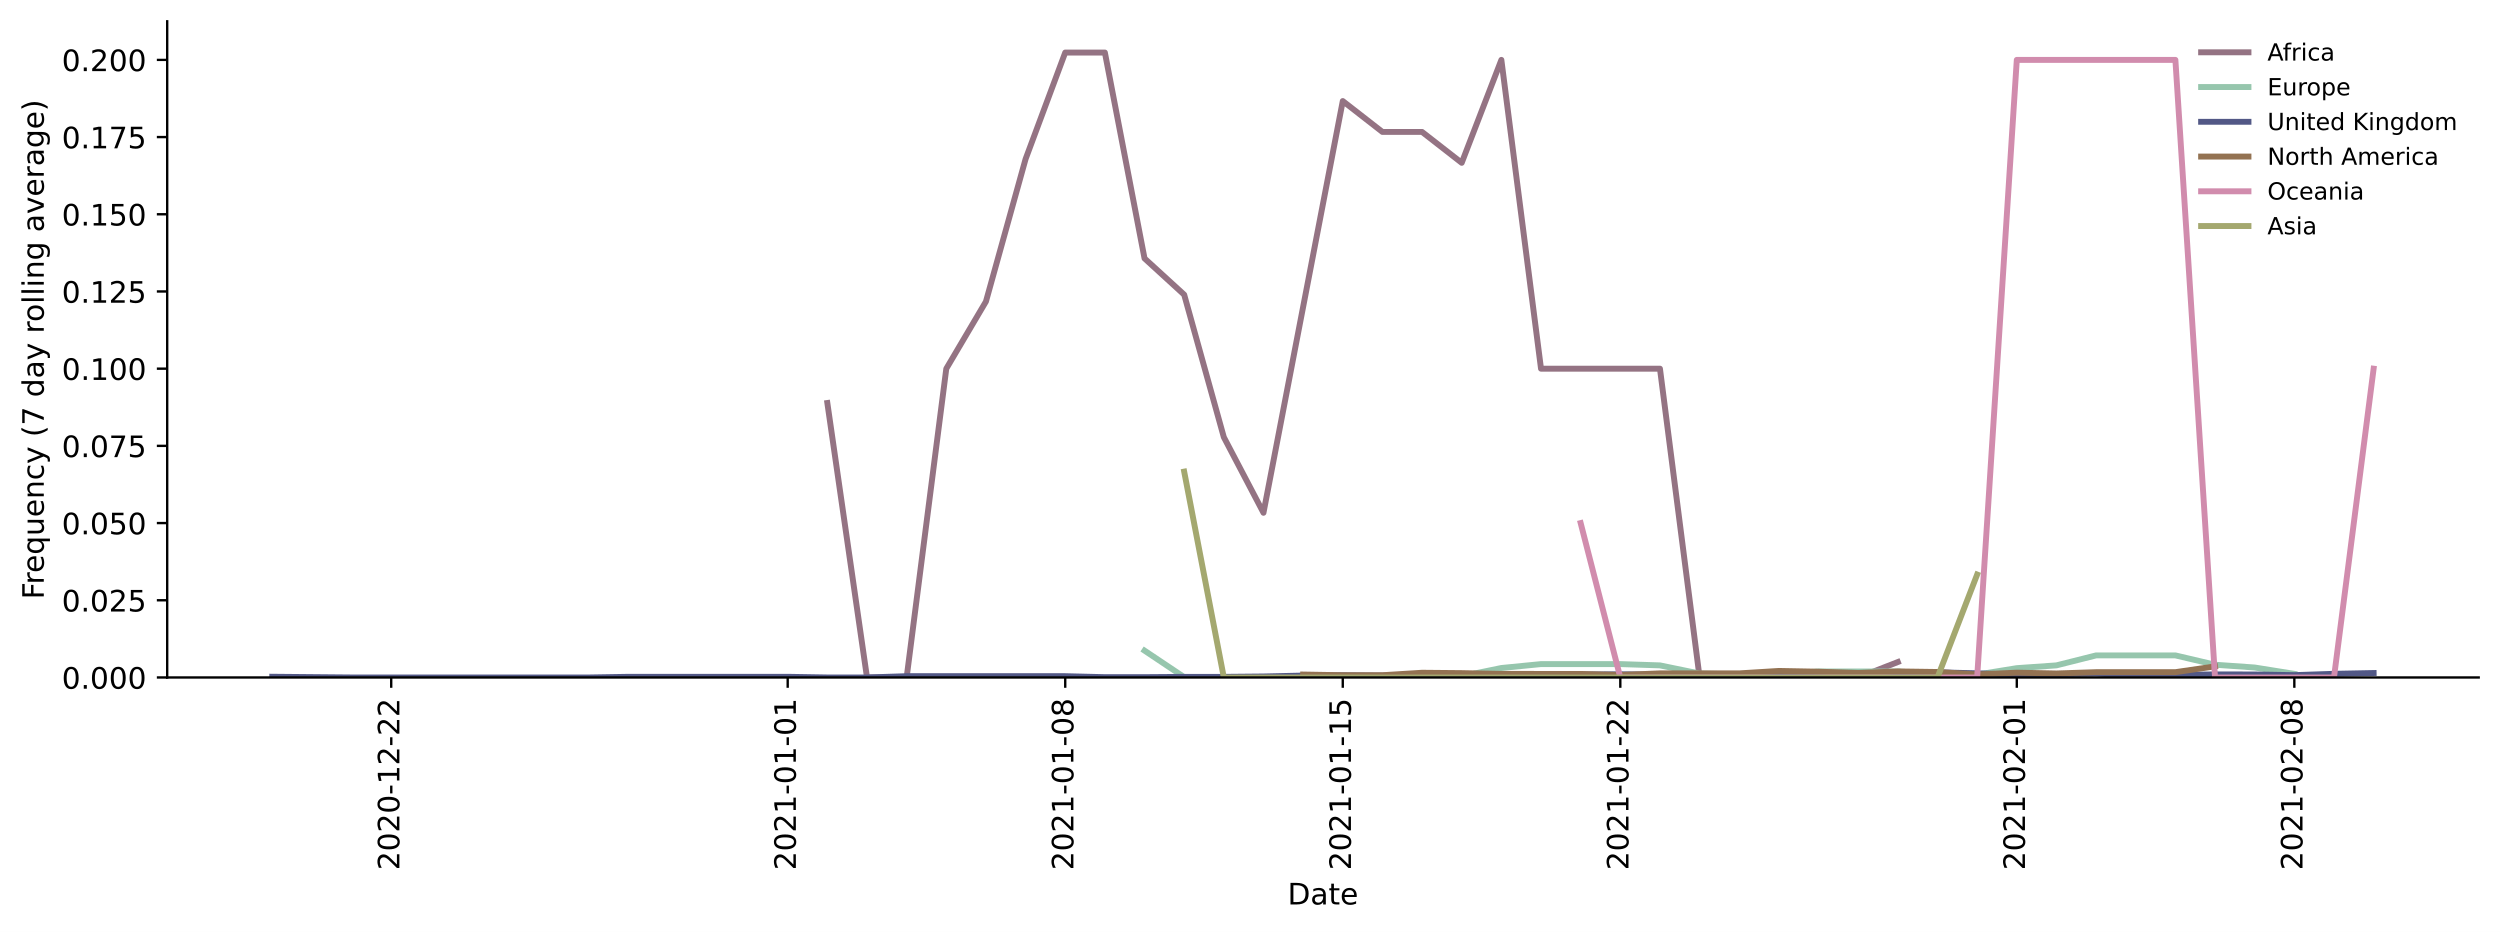
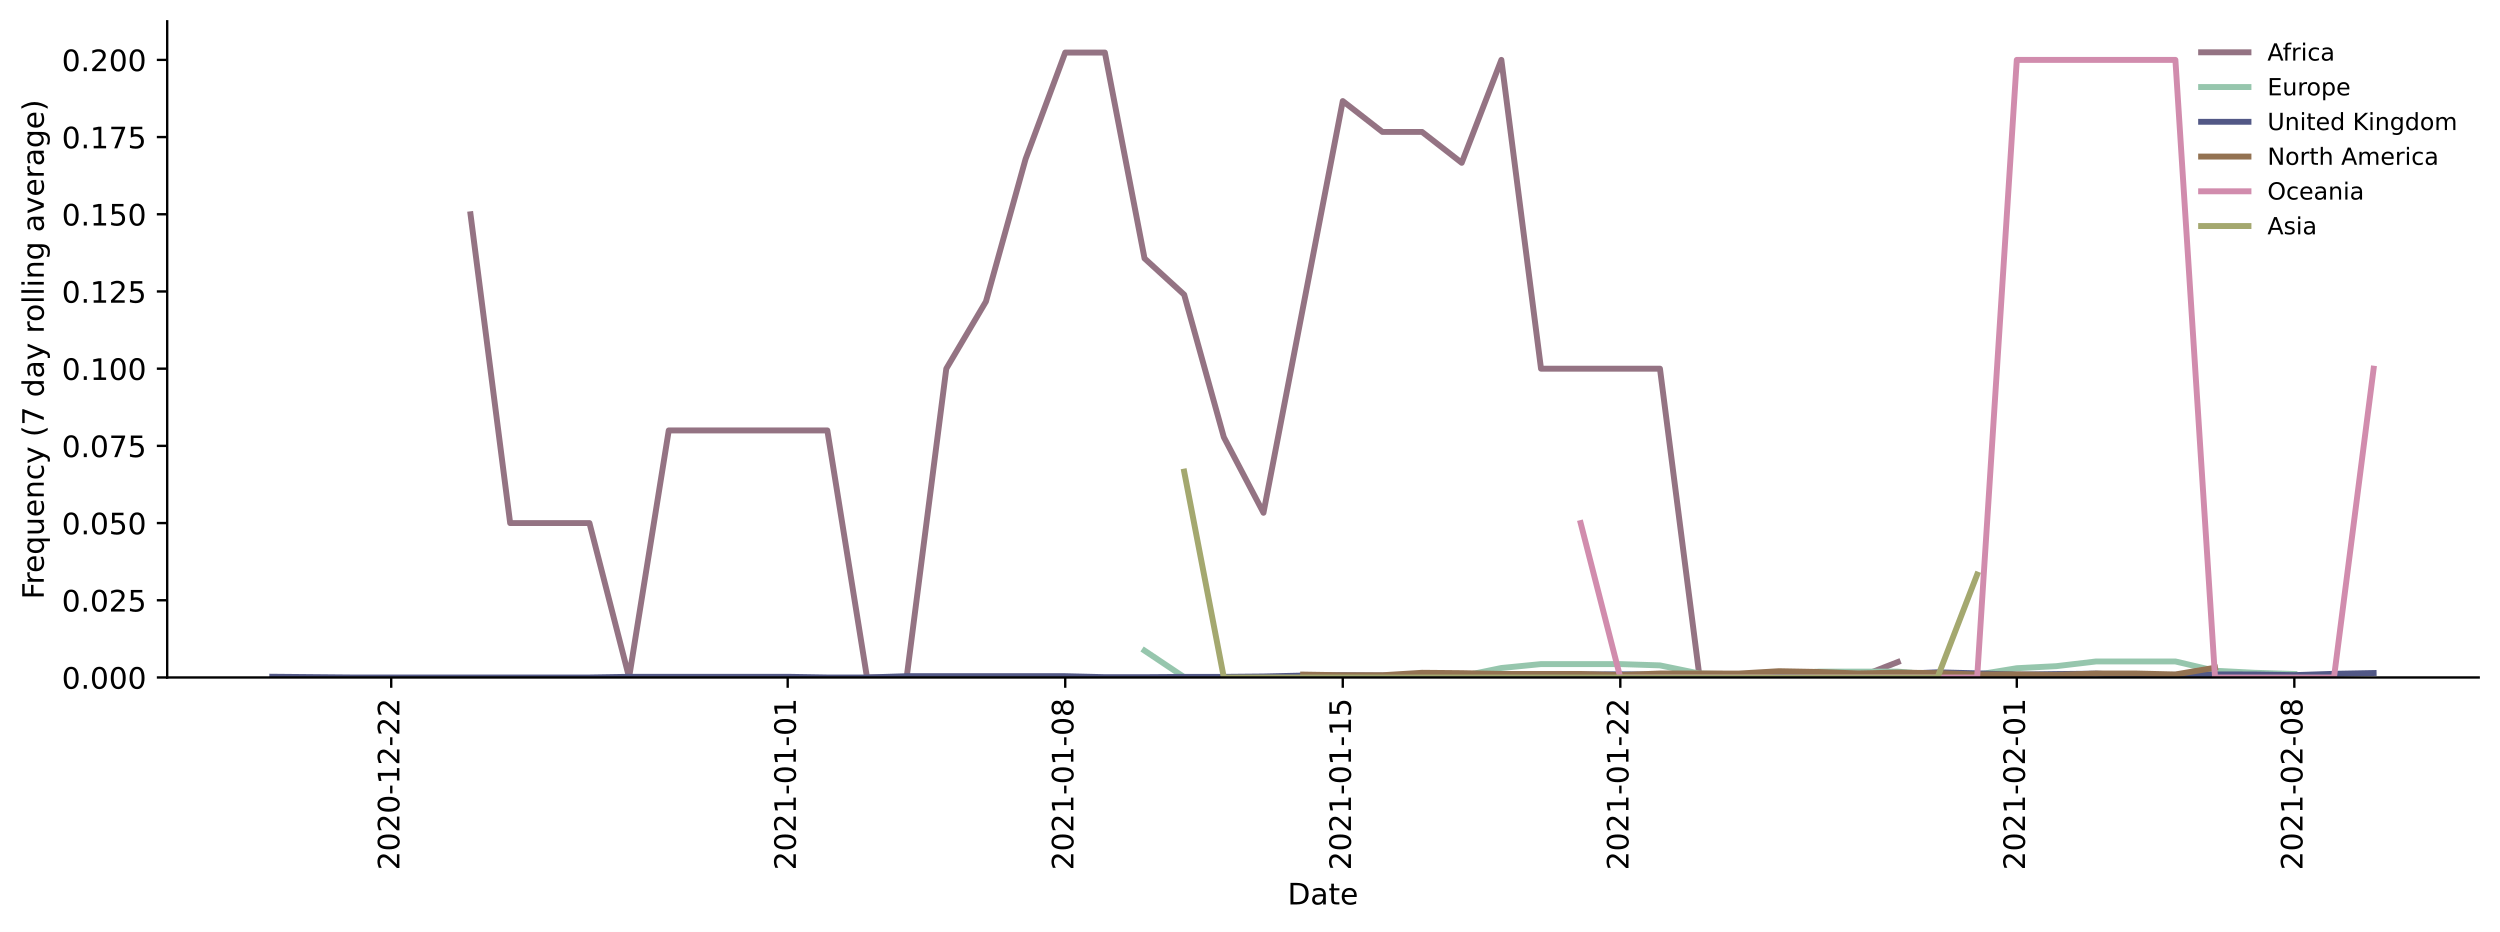
<svg xmlns="http://www.w3.org/2000/svg" xmlns:xlink="http://www.w3.org/1999/xlink" height="314.954pt" version="1.1" viewBox="0 0 844.906 314.954" width="844.906pt">
  <defs>
    <style type="text/css">*{stroke-linecap:butt;stroke-linejoin:round;}</style>
  </defs>
  <g id="figure_1">
    <g id="patch_1">
      <path d="M 0 314.954  L 844.906 314.954  L 844.906 0  L 0 0  z " style="fill:#ffffff;" />
    </g>
    <g id="axes_1">
      <g id="patch_2">
        <path d="M 56.506 228.96  L 837.706 228.96  L 837.706 7.2  L 56.506 7.2  z " style="fill:#ffffff;" />
      </g>
      <g id="matplotlib.axis_1">
        <g id="xtick_1">
          <g id="line2d_1">
            <defs>
-               <path d="M 0 0  L 0 3.5  " id="m966a83957f" style="stroke:#000000;stroke-width:0.8;" />
-             </defs>
-             <g>
-               <use style="stroke:#000000;stroke-width:0.8;" x="132.214" xlink:href="#m966a83957f" y="228.96" />
+               <path d="M 0 0  L 0 3.5  " id="mba4bdabb54" style="stroke:#000000;stroke-width:0.8;" />
+             </defs>
+             <g>
+               <use style="stroke:#000000;stroke-width:0.8;" x="132.214" xlink:href="#mba4bdabb54" y="228.96" />
            </g>
          </g>
          <g id="text_1">
            <g transform="translate(134.9737 294.0756)rotate(-90)scale(0.1 -0.1)">
              <defs>
                <path d="M 19.188 8.297  L 53.609 8.297  L 53.609 0  L 7.328 0  L 7.328 8.297  Q 12.938 14.109 22.625 23.891  Q 32.328 33.688 34.812 36.531  Q 39.547 41.844 41.422 45.531  Q 43.312 49.219 43.312 52.781  Q 43.312 58.594 39.234 62.25  Q 35.156 65.922 28.609 65.922  Q 23.969 65.922 18.812 64.312  Q 13.672 62.703 7.812 59.422  L 7.812 69.391  Q 13.766 71.781 18.938 73  Q 24.125 74.219 28.422 74.219  Q 39.75 74.219 46.484 68.547  Q 53.219 62.891 53.219 53.422  Q 53.219 48.922 51.531 44.891  Q 49.859 40.875 45.406 35.406  Q 44.188 33.984 37.641 27.219  Q 31.109 20.453 19.188 8.297  z " id="DejaVuSans-50" />
                <path d="M 31.781 66.406  Q 24.172 66.406 20.328 58.906  Q 16.5 51.422 16.5 36.375  Q 16.5 21.391 20.328 13.891  Q 24.172 6.391 31.781 6.391  Q 39.453 6.391 43.281 13.891  Q 47.125 21.391 47.125 36.375  Q 47.125 51.422 43.281 58.906  Q 39.453 66.406 31.781 66.406  z M 31.781 74.219  Q 44.047 74.219 50.516 64.516  Q 56.984 54.828 56.984 36.375  Q 56.984 17.969 50.516 8.266  Q 44.047 -1.422 31.781 -1.422  Q 19.531 -1.422 13.062 8.266  Q 6.594 17.969 6.594 36.375  Q 6.594 54.828 13.062 64.516  Q 19.531 74.219 31.781 74.219  z " id="DejaVuSans-48" />
                <path d="M 4.891 31.391  L 31.203 31.391  L 31.203 23.391  L 4.891 23.391  z " id="DejaVuSans-45" />
                <path d="M 12.406 8.297  L 28.516 8.297  L 28.516 63.922  L 10.984 60.406  L 10.984 69.391  L 28.422 72.906  L 38.281 72.906  L 38.281 8.297  L 54.391 8.297  L 54.391 0  L 12.406 0  z " id="DejaVuSans-49" />
              </defs>
              <use xlink:href="#DejaVuSans-50" />
              <use x="63.623" xlink:href="#DejaVuSans-48" />
              <use x="127.246" xlink:href="#DejaVuSans-50" />
              <use x="190.869" xlink:href="#DejaVuSans-48" />
              <use x="254.492" xlink:href="#DejaVuSans-45" />
              <use x="290.576" xlink:href="#DejaVuSans-49" />
              <use x="354.199" xlink:href="#DejaVuSans-50" />
              <use x="417.822" xlink:href="#DejaVuSans-45" />
              <use x="453.906" xlink:href="#DejaVuSans-50" />
              <use x="517.529" xlink:href="#DejaVuSans-50" />
            </g>
          </g>
        </g>
        <g id="xtick_2">
          <g id="line2d_2">
            <g>
-               <use style="stroke:#000000;stroke-width:0.8;" x="266.211" xlink:href="#m966a83957f" y="228.96" />
+               <use style="stroke:#000000;stroke-width:0.8;" x="266.211" xlink:href="#mba4bdabb54" y="228.96" />
            </g>
          </g>
          <g id="text_2">
            <g transform="translate(268.9703 294.0756)rotate(-90)scale(0.1 -0.1)">
              <use xlink:href="#DejaVuSans-50" />
              <use x="63.623" xlink:href="#DejaVuSans-48" />
              <use x="127.246" xlink:href="#DejaVuSans-50" />
              <use x="190.869" xlink:href="#DejaVuSans-49" />
              <use x="254.492" xlink:href="#DejaVuSans-45" />
              <use x="290.576" xlink:href="#DejaVuSans-48" />
              <use x="354.199" xlink:href="#DejaVuSans-49" />
              <use x="417.822" xlink:href="#DejaVuSans-45" />
              <use x="453.906" xlink:href="#DejaVuSans-48" />
              <use x="517.529" xlink:href="#DejaVuSans-49" />
            </g>
          </g>
        </g>
        <g id="xtick_3">
          <g id="line2d_3">
            <g>
-               <use style="stroke:#000000;stroke-width:0.8;" x="360.008" xlink:href="#m966a83957f" y="228.96" />
+               <use style="stroke:#000000;stroke-width:0.8;" x="360.008" xlink:href="#mba4bdabb54" y="228.96" />
            </g>
          </g>
          <g id="text_3">
            <g transform="translate(362.7679 294.0756)rotate(-90)scale(0.1 -0.1)">
              <defs>
                <path d="M 31.781 34.625  Q 24.75 34.625 20.719 30.859  Q 16.703 27.094 16.703 20.516  Q 16.703 13.922 20.719 10.156  Q 24.75 6.391 31.781 6.391  Q 38.812 6.391 42.859 10.172  Q 46.922 13.969 46.922 20.516  Q 46.922 27.094 42.891 30.859  Q 38.875 34.625 31.781 34.625  z M 21.922 38.812  Q 15.578 40.375 12.031 44.719  Q 8.5 49.078 8.5 55.328  Q 8.5 64.062 14.719 69.141  Q 20.953 74.219 31.781 74.219  Q 42.672 74.219 48.875 69.141  Q 55.078 64.062 55.078 55.328  Q 55.078 49.078 51.531 44.719  Q 48 40.375 41.703 38.812  Q 48.828 37.156 52.797 32.312  Q 56.781 27.484 56.781 20.516  Q 56.781 9.906 50.312 4.234  Q 43.844 -1.422 31.781 -1.422  Q 19.734 -1.422 13.25 4.234  Q 6.781 9.906 6.781 20.516  Q 6.781 27.484 10.781 32.312  Q 14.797 37.156 21.922 38.812  z M 18.312 54.391  Q 18.312 48.734 21.844 45.562  Q 25.391 42.391 31.781 42.391  Q 38.141 42.391 41.719 45.562  Q 45.312 48.734 45.312 54.391  Q 45.312 60.062 41.719 63.234  Q 38.141 66.406 31.781 66.406  Q 25.391 66.406 21.844 63.234  Q 18.312 60.062 18.312 54.391  z " id="DejaVuSans-56" />
              </defs>
              <use xlink:href="#DejaVuSans-50" />
              <use x="63.623" xlink:href="#DejaVuSans-48" />
              <use x="127.246" xlink:href="#DejaVuSans-50" />
              <use x="190.869" xlink:href="#DejaVuSans-49" />
              <use x="254.492" xlink:href="#DejaVuSans-45" />
              <use x="290.576" xlink:href="#DejaVuSans-48" />
              <use x="354.199" xlink:href="#DejaVuSans-49" />
              <use x="417.822" xlink:href="#DejaVuSans-45" />
              <use x="453.906" xlink:href="#DejaVuSans-48" />
              <use x="517.529" xlink:href="#DejaVuSans-56" />
            </g>
          </g>
        </g>
        <g id="xtick_4">
          <g id="line2d_4">
            <g>
-               <use style="stroke:#000000;stroke-width:0.8;" x="453.806" xlink:href="#m966a83957f" y="228.96" />
+               <use style="stroke:#000000;stroke-width:0.8;" x="453.806" xlink:href="#mba4bdabb54" y="228.96" />
            </g>
          </g>
          <g id="text_4">
            <g transform="translate(456.5655 294.0756)rotate(-90)scale(0.1 -0.1)">
              <defs>
                <path d="M 10.797 72.906  L 49.516 72.906  L 49.516 64.594  L 19.828 64.594  L 19.828 46.734  Q 21.969 47.469 24.109 47.828  Q 26.266 48.188 28.422 48.188  Q 40.625 48.188 47.75 41.5  Q 54.891 34.812 54.891 23.391  Q 54.891 11.625 47.562 5.094  Q 40.234 -1.422 26.906 -1.422  Q 22.312 -1.422 17.547 -0.641  Q 12.797 0.141 7.719 1.703  L 7.719 11.625  Q 12.109 9.234 16.797 8.062  Q 21.484 6.891 26.703 6.891  Q 35.156 6.891 40.078 11.328  Q 45.016 15.766 45.016 23.391  Q 45.016 31 40.078 35.438  Q 35.156 39.891 26.703 39.891  Q 22.75 39.891 18.812 39.016  Q 14.891 38.141 10.797 36.281  z " id="DejaVuSans-53" />
              </defs>
              <use xlink:href="#DejaVuSans-50" />
              <use x="63.623" xlink:href="#DejaVuSans-48" />
              <use x="127.246" xlink:href="#DejaVuSans-50" />
              <use x="190.869" xlink:href="#DejaVuSans-49" />
              <use x="254.492" xlink:href="#DejaVuSans-45" />
              <use x="290.576" xlink:href="#DejaVuSans-48" />
              <use x="354.199" xlink:href="#DejaVuSans-49" />
              <use x="417.822" xlink:href="#DejaVuSans-45" />
              <use x="453.906" xlink:href="#DejaVuSans-49" />
              <use x="517.529" xlink:href="#DejaVuSans-53" />
            </g>
          </g>
        </g>
        <g id="xtick_5">
          <g id="line2d_5">
            <g>
-               <use style="stroke:#000000;stroke-width:0.8;" x="547.604" xlink:href="#m966a83957f" y="228.96" />
+               <use style="stroke:#000000;stroke-width:0.8;" x="547.604" xlink:href="#mba4bdabb54" y="228.96" />
            </g>
          </g>
          <g id="text_5">
            <g transform="translate(550.3631 294.0756)rotate(-90)scale(0.1 -0.1)">
              <use xlink:href="#DejaVuSans-50" />
              <use x="63.623" xlink:href="#DejaVuSans-48" />
              <use x="127.246" xlink:href="#DejaVuSans-50" />
              <use x="190.869" xlink:href="#DejaVuSans-49" />
              <use x="254.492" xlink:href="#DejaVuSans-45" />
              <use x="290.576" xlink:href="#DejaVuSans-48" />
              <use x="354.199" xlink:href="#DejaVuSans-49" />
              <use x="417.822" xlink:href="#DejaVuSans-45" />
              <use x="453.906" xlink:href="#DejaVuSans-50" />
              <use x="517.529" xlink:href="#DejaVuSans-50" />
            </g>
          </g>
        </g>
        <g id="xtick_6">
          <g id="line2d_6">
            <g>
-               <use style="stroke:#000000;stroke-width:0.8;" x="681.6" xlink:href="#m966a83957f" y="228.96" />
+               <use style="stroke:#000000;stroke-width:0.8;" x="681.6" xlink:href="#mba4bdabb54" y="228.96" />
            </g>
          </g>
          <g id="text_6">
            <g transform="translate(684.3596 294.0756)rotate(-90)scale(0.1 -0.1)">
              <use xlink:href="#DejaVuSans-50" />
              <use x="63.623" xlink:href="#DejaVuSans-48" />
              <use x="127.246" xlink:href="#DejaVuSans-50" />
              <use x="190.869" xlink:href="#DejaVuSans-49" />
              <use x="254.492" xlink:href="#DejaVuSans-45" />
              <use x="290.576" xlink:href="#DejaVuSans-48" />
              <use x="354.199" xlink:href="#DejaVuSans-50" />
              <use x="417.822" xlink:href="#DejaVuSans-45" />
              <use x="453.906" xlink:href="#DejaVuSans-48" />
              <use x="517.529" xlink:href="#DejaVuSans-49" />
            </g>
          </g>
        </g>
        <g id="xtick_7">
          <g id="line2d_7">
            <g>
-               <use style="stroke:#000000;stroke-width:0.8;" x="775.398" xlink:href="#m966a83957f" y="228.96" />
+               <use style="stroke:#000000;stroke-width:0.8;" x="775.398" xlink:href="#mba4bdabb54" y="228.96" />
            </g>
          </g>
          <g id="text_7">
            <g transform="translate(778.1572 294.0756)rotate(-90)scale(0.1 -0.1)">
              <use xlink:href="#DejaVuSans-50" />
              <use x="63.623" xlink:href="#DejaVuSans-48" />
              <use x="127.246" xlink:href="#DejaVuSans-50" />
              <use x="190.869" xlink:href="#DejaVuSans-49" />
              <use x="254.492" xlink:href="#DejaVuSans-45" />
              <use x="290.576" xlink:href="#DejaVuSans-48" />
              <use x="354.199" xlink:href="#DejaVuSans-50" />
              <use x="417.822" xlink:href="#DejaVuSans-45" />
              <use x="453.906" xlink:href="#DejaVuSans-48" />
              <use x="517.529" xlink:href="#DejaVuSans-56" />
            </g>
          </g>
        </g>
        <g id="text_8">
          <g transform="translate(435.1555 305.6741)scale(0.1 -0.1)">
            <defs>
              <path d="M 19.672 64.797  L 19.672 8.109  L 31.594 8.109  Q 46.688 8.109 53.688 14.938  Q 60.688 21.781 60.688 36.531  Q 60.688 51.172 53.688 57.984  Q 46.688 64.797 31.594 64.797  z M 9.812 72.906  L 30.078 72.906  Q 51.266 72.906 61.172 64.094  Q 71.094 55.281 71.094 36.531  Q 71.094 17.672 61.125 8.828  Q 51.172 0 30.078 0  L 9.812 0  z " id="DejaVuSans-68" />
              <path d="M 34.281 27.484  Q 23.391 27.484 19.188 25  Q 14.984 22.516 14.984 16.5  Q 14.984 11.719 18.141 8.906  Q 21.297 6.109 26.703 6.109  Q 34.188 6.109 38.703 11.406  Q 43.219 16.703 43.219 25.484  L 43.219 27.484  z M 52.203 31.203  L 52.203 0  L 43.219 0  L 43.219 8.297  Q 40.141 3.328 35.547 0.953  Q 30.953 -1.422 24.312 -1.422  Q 15.922 -1.422 10.953 3.297  Q 6 8.016 6 15.922  Q 6 25.141 12.172 29.828  Q 18.359 34.516 30.609 34.516  L 43.219 34.516  L 43.219 35.406  Q 43.219 41.609 39.141 45  Q 35.062 48.391 27.688 48.391  Q 23 48.391 18.547 47.266  Q 14.109 46.141 10.016 43.891  L 10.016 52.203  Q 14.938 54.109 19.578 55.047  Q 24.219 56 28.609 56  Q 40.484 56 46.344 49.844  Q 52.203 43.703 52.203 31.203  z " id="DejaVuSans-97" />
              <path d="M 18.312 70.219  L 18.312 54.688  L 36.812 54.688  L 36.812 47.703  L 18.312 47.703  L 18.312 18.016  Q 18.312 11.328 20.141 9.422  Q 21.969 7.516 27.594 7.516  L 36.812 7.516  L 36.812 0  L 27.594 0  Q 17.188 0 13.234 3.875  Q 9.281 7.766 9.281 18.016  L 9.281 47.703  L 2.688 47.703  L 2.688 54.688  L 9.281 54.688  L 9.281 70.219  z " id="DejaVuSans-116" />
              <path d="M 56.203 29.594  L 56.203 25.203  L 14.891 25.203  Q 15.484 15.922 20.484 11.062  Q 25.484 6.203 34.422 6.203  Q 39.594 6.203 44.453 7.469  Q 49.312 8.734 54.109 11.281  L 54.109 2.781  Q 49.266 0.734 44.188 -0.344  Q 39.109 -1.422 33.891 -1.422  Q 20.797 -1.422 13.156 6.188  Q 5.516 13.812 5.516 26.812  Q 5.516 40.234 12.766 48.109  Q 20.016 56 32.328 56  Q 43.359 56 49.781 48.891  Q 56.203 41.797 56.203 29.594  z M 47.219 32.234  Q 47.125 39.594 43.094 43.984  Q 39.062 48.391 32.422 48.391  Q 24.906 48.391 20.391 44.141  Q 15.875 39.891 15.188 32.172  z " id="DejaVuSans-101" />
            </defs>
            <use xlink:href="#DejaVuSans-68" />
            <use x="77.002" xlink:href="#DejaVuSans-97" />
            <use x="138.281" xlink:href="#DejaVuSans-116" />
            <use x="177.49" xlink:href="#DejaVuSans-101" />
          </g>
        </g>
      </g>
      <g id="matplotlib.axis_2">
        <g id="ytick_1">
          <g id="line2d_8">
            <defs>
-               <path d="M 0 0  L -3.5 0  " id="m1910b98e4f" style="stroke:#000000;stroke-width:0.8;" />
-             </defs>
-             <g>
-               <use style="stroke:#000000;stroke-width:0.8;" x="56.506" xlink:href="#m1910b98e4f" y="228.96" />
+               <path d="M 0 0  L -3.5 0  " id="m2dba871475" style="stroke:#000000;stroke-width:0.8;" />
+             </defs>
+             <g>
+               <use style="stroke:#000000;stroke-width:0.8;" x="56.506" xlink:href="#m2dba871475" y="228.96" />
            </g>
          </g>
          <g id="text_9">
            <g transform="translate(20.87813 232.7592)scale(0.1 -0.1)">
              <defs>
                <path d="M 10.688 12.406  L 21 12.406  L 21 0  L 10.688 0  z " id="DejaVuSans-46" />
              </defs>
              <use xlink:href="#DejaVuSans-48" />
              <use x="63.623" xlink:href="#DejaVuSans-46" />
              <use x="95.41" xlink:href="#DejaVuSans-48" />
              <use x="159.033" xlink:href="#DejaVuSans-48" />
              <use x="222.656" xlink:href="#DejaVuSans-48" />
            </g>
          </g>
        </g>
        <g id="ytick_2">
          <g id="line2d_9">
            <g>
-               <use style="stroke:#000000;stroke-width:0.8;" x="56.506" xlink:href="#m1910b98e4f" y="202.87" />
+               <use style="stroke:#000000;stroke-width:0.8;" x="56.506" xlink:href="#m2dba871475" y="202.87" />
            </g>
          </g>
          <g id="text_10">
            <g transform="translate(20.87813 206.6691)scale(0.1 -0.1)">
              <use xlink:href="#DejaVuSans-48" />
              <use x="63.623" xlink:href="#DejaVuSans-46" />
              <use x="95.41" xlink:href="#DejaVuSans-48" />
              <use x="159.033" xlink:href="#DejaVuSans-50" />
              <use x="222.656" xlink:href="#DejaVuSans-53" />
            </g>
          </g>
        </g>
        <g id="ytick_3">
          <g id="line2d_10">
            <g>
-               <use style="stroke:#000000;stroke-width:0.8;" x="56.506" xlink:href="#m1910b98e4f" y="176.78" />
+               <use style="stroke:#000000;stroke-width:0.8;" x="56.506" xlink:href="#m2dba871475" y="176.78" />
            </g>
          </g>
          <g id="text_11">
            <g transform="translate(20.87813 180.579)scale(0.1 -0.1)">
              <use xlink:href="#DejaVuSans-48" />
              <use x="63.623" xlink:href="#DejaVuSans-46" />
              <use x="95.41" xlink:href="#DejaVuSans-48" />
              <use x="159.033" xlink:href="#DejaVuSans-53" />
              <use x="222.656" xlink:href="#DejaVuSans-48" />
            </g>
          </g>
        </g>
        <g id="ytick_4">
          <g id="line2d_11">
            <g>
-               <use style="stroke:#000000;stroke-width:0.8;" x="56.506" xlink:href="#m1910b98e4f" y="150.69" />
+               <use style="stroke:#000000;stroke-width:0.8;" x="56.506" xlink:href="#m2dba871475" y="150.69" />
            </g>
          </g>
          <g id="text_12">
            <g transform="translate(20.87813 154.489)scale(0.1 -0.1)">
              <defs>
                <path d="M 8.203 72.906  L 55.078 72.906  L 55.078 68.703  L 28.609 0  L 18.312 0  L 43.219 64.594  L 8.203 64.594  z " id="DejaVuSans-55" />
              </defs>
              <use xlink:href="#DejaVuSans-48" />
              <use x="63.623" xlink:href="#DejaVuSans-46" />
              <use x="95.41" xlink:href="#DejaVuSans-48" />
              <use x="159.033" xlink:href="#DejaVuSans-55" />
              <use x="222.656" xlink:href="#DejaVuSans-53" />
            </g>
          </g>
        </g>
        <g id="ytick_5">
          <g id="line2d_12">
            <g>
-               <use style="stroke:#000000;stroke-width:0.8;" x="56.506" xlink:href="#m1910b98e4f" y="124.6" />
+               <use style="stroke:#000000;stroke-width:0.8;" x="56.506" xlink:href="#m2dba871475" y="124.6" />
            </g>
          </g>
          <g id="text_13">
            <g transform="translate(20.87813 128.3989)scale(0.1 -0.1)">
              <use xlink:href="#DejaVuSans-48" />
              <use x="63.623" xlink:href="#DejaVuSans-46" />
              <use x="95.41" xlink:href="#DejaVuSans-49" />
              <use x="159.033" xlink:href="#DejaVuSans-48" />
              <use x="222.656" xlink:href="#DejaVuSans-48" />
            </g>
          </g>
        </g>
        <g id="ytick_6">
          <g id="line2d_13">
            <g>
-               <use style="stroke:#000000;stroke-width:0.8;" x="56.506" xlink:href="#m1910b98e4f" y="98.51" />
+               <use style="stroke:#000000;stroke-width:0.8;" x="56.506" xlink:href="#m2dba871475" y="98.51" />
            </g>
          </g>
          <g id="text_14">
            <g transform="translate(20.87813 102.3088)scale(0.1 -0.1)">
              <use xlink:href="#DejaVuSans-48" />
              <use x="63.623" xlink:href="#DejaVuSans-46" />
              <use x="95.41" xlink:href="#DejaVuSans-49" />
              <use x="159.033" xlink:href="#DejaVuSans-50" />
              <use x="222.656" xlink:href="#DejaVuSans-53" />
            </g>
          </g>
        </g>
        <g id="ytick_7">
          <g id="line2d_14">
            <g>
-               <use style="stroke:#000000;stroke-width:0.8;" x="56.506" xlink:href="#m1910b98e4f" y="72.419" />
+               <use style="stroke:#000000;stroke-width:0.8;" x="56.506" xlink:href="#m2dba871475" y="72.419" />
            </g>
          </g>
          <g id="text_15">
            <g transform="translate(20.87813 76.21871)scale(0.1 -0.1)">
              <use xlink:href="#DejaVuSans-48" />
              <use x="63.623" xlink:href="#DejaVuSans-46" />
              <use x="95.41" xlink:href="#DejaVuSans-49" />
              <use x="159.033" xlink:href="#DejaVuSans-53" />
              <use x="222.656" xlink:href="#DejaVuSans-48" />
            </g>
          </g>
        </g>
        <g id="ytick_8">
          <g id="line2d_15">
            <g>
-               <use style="stroke:#000000;stroke-width:0.8;" x="56.506" xlink:href="#m1910b98e4f" y="46.329" />
+               <use style="stroke:#000000;stroke-width:0.8;" x="56.506" xlink:href="#m2dba871475" y="46.329" />
            </g>
          </g>
          <g id="text_16">
            <g transform="translate(20.87813 50.12863)scale(0.1 -0.1)">
              <use xlink:href="#DejaVuSans-48" />
              <use x="63.623" xlink:href="#DejaVuSans-46" />
              <use x="95.41" xlink:href="#DejaVuSans-49" />
              <use x="159.033" xlink:href="#DejaVuSans-55" />
              <use x="222.656" xlink:href="#DejaVuSans-53" />
            </g>
          </g>
        </g>
        <g id="ytick_9">
          <g id="line2d_16">
            <g>
-               <use style="stroke:#000000;stroke-width:0.8;" x="56.506" xlink:href="#m1910b98e4f" y="20.239" />
+               <use style="stroke:#000000;stroke-width:0.8;" x="56.506" xlink:href="#m2dba871475" y="20.239" />
            </g>
          </g>
          <g id="text_17">
            <g transform="translate(20.87813 24.03854)scale(0.1 -0.1)">
              <use xlink:href="#DejaVuSans-48" />
              <use x="63.623" xlink:href="#DejaVuSans-46" />
              <use x="95.41" xlink:href="#DejaVuSans-50" />
              <use x="159.033" xlink:href="#DejaVuSans-48" />
              <use x="222.656" xlink:href="#DejaVuSans-48" />
            </g>
          </g>
        </g>
        <g id="text_18">
          <g transform="translate(14.79844 202.5292)rotate(-90)scale(0.1 -0.1)">
            <defs>
              <path d="M 9.812 72.906  L 51.703 72.906  L 51.703 64.594  L 19.672 64.594  L 19.672 43.109  L 48.578 43.109  L 48.578 34.812  L 19.672 34.812  L 19.672 0  L 9.812 0  z " id="DejaVuSans-70" />
              <path d="M 41.109 46.297  Q 39.594 47.172 37.812 47.578  Q 36.031 48 33.891 48  Q 26.266 48 22.188 43.047  Q 18.109 38.094 18.109 28.812  L 18.109 0  L 9.078 0  L 9.078 54.688  L 18.109 54.688  L 18.109 46.188  Q 20.953 51.172 25.484 53.578  Q 30.031 56 36.531 56  Q 37.453 56 38.578 55.875  Q 39.703 55.766 41.062 55.516  z " id="DejaVuSans-114" />
              <path d="M 14.797 27.297  Q 14.797 17.391 18.875 11.75  Q 22.953 6.109 30.078 6.109  Q 37.203 6.109 41.297 11.75  Q 45.406 17.391 45.406 27.297  Q 45.406 37.203 41.297 42.844  Q 37.203 48.484 30.078 48.484  Q 22.953 48.484 18.875 42.844  Q 14.797 37.203 14.797 27.297  z M 45.406 8.203  Q 42.578 3.328 38.25 0.953  Q 33.938 -1.422 27.875 -1.422  Q 17.969 -1.422 11.734 6.484  Q 5.516 14.406 5.516 27.297  Q 5.516 40.188 11.734 48.094  Q 17.969 56 27.875 56  Q 33.938 56 38.25 53.625  Q 42.578 51.266 45.406 46.391  L 45.406 54.688  L 54.391 54.688  L 54.391 -20.797  L 45.406 -20.797  z " id="DejaVuSans-113" />
              <path d="M 8.5 21.578  L 8.5 54.688  L 17.484 54.688  L 17.484 21.922  Q 17.484 14.156 20.5 10.266  Q 23.531 6.391 29.594 6.391  Q 36.859 6.391 41.078 11.031  Q 45.312 15.672 45.312 23.688  L 45.312 54.688  L 54.297 54.688  L 54.297 0  L 45.312 0  L 45.312 8.406  Q 42.047 3.422 37.719 1  Q 33.406 -1.422 27.688 -1.422  Q 18.266 -1.422 13.375 4.438  Q 8.5 10.297 8.5 21.578  z M 31.109 56  z " id="DejaVuSans-117" />
              <path d="M 54.891 33.016  L 54.891 0  L 45.906 0  L 45.906 32.719  Q 45.906 40.484 42.875 44.328  Q 39.844 48.188 33.797 48.188  Q 26.516 48.188 22.312 43.547  Q 18.109 38.922 18.109 30.906  L 18.109 0  L 9.078 0  L 9.078 54.688  L 18.109 54.688  L 18.109 46.188  Q 21.344 51.125 25.703 53.562  Q 30.078 56 35.797 56  Q 45.219 56 50.047 50.172  Q 54.891 44.344 54.891 33.016  z " id="DejaVuSans-110" />
              <path d="M 48.781 52.594  L 48.781 44.188  Q 44.969 46.297 41.141 47.344  Q 37.312 48.391 33.406 48.391  Q 24.656 48.391 19.812 42.844  Q 14.984 37.312 14.984 27.297  Q 14.984 17.281 19.812 11.734  Q 24.656 6.203 33.406 6.203  Q 37.312 6.203 41.141 7.25  Q 44.969 8.297 48.781 10.406  L 48.781 2.094  Q 45.016 0.344 40.984 -0.531  Q 36.969 -1.422 32.422 -1.422  Q 20.062 -1.422 12.781 6.344  Q 5.516 14.109 5.516 27.297  Q 5.516 40.672 12.859 48.328  Q 20.219 56 33.016 56  Q 37.156 56 41.109 55.141  Q 45.062 54.297 48.781 52.594  z " id="DejaVuSans-99" />
              <path d="M 32.172 -5.078  Q 28.375 -14.844 24.75 -17.812  Q 21.141 -20.797 15.094 -20.797  L 7.906 -20.797  L 7.906 -13.281  L 13.188 -13.281  Q 16.891 -13.281 18.938 -11.516  Q 21 -9.766 23.484 -3.219  L 25.094 0.875  L 2.984 54.688  L 12.5 54.688  L 29.594 11.922  L 46.688 54.688  L 56.203 54.688  z " id="DejaVuSans-121" />
              <path id="DejaVuSans-32" />
              <path d="M 31 75.875  Q 24.469 64.656 21.281 53.656  Q 18.109 42.672 18.109 31.391  Q 18.109 20.125 21.312 9.062  Q 24.516 -2 31 -13.188  L 23.188 -13.188  Q 15.875 -1.703 12.234 9.375  Q 8.594 20.453 8.594 31.391  Q 8.594 42.281 12.203 53.312  Q 15.828 64.359 23.188 75.875  z " id="DejaVuSans-40" />
              <path d="M 45.406 46.391  L 45.406 75.984  L 54.391 75.984  L 54.391 0  L 45.406 0  L 45.406 8.203  Q 42.578 3.328 38.25 0.953  Q 33.938 -1.422 27.875 -1.422  Q 17.969 -1.422 11.734 6.484  Q 5.516 14.406 5.516 27.297  Q 5.516 40.188 11.734 48.094  Q 17.969 56 27.875 56  Q 33.938 56 38.25 53.625  Q 42.578 51.266 45.406 46.391  z M 14.797 27.297  Q 14.797 17.391 18.875 11.75  Q 22.953 6.109 30.078 6.109  Q 37.203 6.109 41.297 11.75  Q 45.406 17.391 45.406 27.297  Q 45.406 37.203 41.297 42.844  Q 37.203 48.484 30.078 48.484  Q 22.953 48.484 18.875 42.844  Q 14.797 37.203 14.797 27.297  z " id="DejaVuSans-100" />
              <path d="M 30.609 48.391  Q 23.391 48.391 19.188 42.75  Q 14.984 37.109 14.984 27.297  Q 14.984 17.484 19.156 11.844  Q 23.344 6.203 30.609 6.203  Q 37.797 6.203 41.984 11.859  Q 46.188 17.531 46.188 27.297  Q 46.188 37.016 41.984 42.703  Q 37.797 48.391 30.609 48.391  z M 30.609 56  Q 42.328 56 49.016 48.375  Q 55.719 40.766 55.719 27.297  Q 55.719 13.875 49.016 6.219  Q 42.328 -1.422 30.609 -1.422  Q 18.844 -1.422 12.172 6.219  Q 5.516 13.875 5.516 27.297  Q 5.516 40.766 12.172 48.375  Q 18.844 56 30.609 56  z " id="DejaVuSans-111" />
              <path d="M 9.422 75.984  L 18.406 75.984  L 18.406 0  L 9.422 0  z " id="DejaVuSans-108" />
              <path d="M 9.422 54.688  L 18.406 54.688  L 18.406 0  L 9.422 0  z M 9.422 75.984  L 18.406 75.984  L 18.406 64.594  L 9.422 64.594  z " id="DejaVuSans-105" />
              <path d="M 45.406 27.984  Q 45.406 37.75 41.375 43.109  Q 37.359 48.484 30.078 48.484  Q 22.859 48.484 18.828 43.109  Q 14.797 37.75 14.797 27.984  Q 14.797 18.266 18.828 12.891  Q 22.859 7.516 30.078 7.516  Q 37.359 7.516 41.375 12.891  Q 45.406 18.266 45.406 27.984  z M 54.391 6.781  Q 54.391 -7.172 48.188 -13.984  Q 42 -20.797 29.203 -20.797  Q 24.469 -20.797 20.266 -20.094  Q 16.062 -19.391 12.109 -17.922  L 12.109 -9.188  Q 16.062 -11.328 19.922 -12.344  Q 23.781 -13.375 27.781 -13.375  Q 36.625 -13.375 41.016 -8.766  Q 45.406 -4.156 45.406 5.172  L 45.406 9.625  Q 42.625 4.781 38.281 2.391  Q 33.938 0 27.875 0  Q 17.828 0 11.672 7.656  Q 5.516 15.328 5.516 27.984  Q 5.516 40.672 11.672 48.328  Q 17.828 56 27.875 56  Q 33.938 56 38.281 53.609  Q 42.625 51.219 45.406 46.391  L 45.406 54.688  L 54.391 54.688  z " id="DejaVuSans-103" />
              <path d="M 2.984 54.688  L 12.5 54.688  L 29.594 8.797  L 46.688 54.688  L 56.203 54.688  L 35.688 0  L 23.484 0  z " id="DejaVuSans-118" />
              <path d="M 8.016 75.875  L 15.828 75.875  Q 23.141 64.359 26.781 53.312  Q 30.422 42.281 30.422 31.391  Q 30.422 20.453 26.781 9.375  Q 23.141 -1.703 15.828 -13.188  L 8.016 -13.188  Q 14.5 -2 17.703 9.062  Q 20.906 20.125 20.906 31.391  Q 20.906 42.672 17.703 53.656  Q 14.5 64.656 8.016 75.875  z " id="DejaVuSans-41" />
            </defs>
            <use xlink:href="#DejaVuSans-70" />
            <use x="50.27" xlink:href="#DejaVuSans-114" />
            <use x="89.133" xlink:href="#DejaVuSans-101" />
            <use x="150.656" xlink:href="#DejaVuSans-113" />
            <use x="214.133" xlink:href="#DejaVuSans-117" />
            <use x="277.512" xlink:href="#DejaVuSans-101" />
            <use x="339.035" xlink:href="#DejaVuSans-110" />
            <use x="402.414" xlink:href="#DejaVuSans-99" />
            <use x="457.395" xlink:href="#DejaVuSans-121" />
            <use x="516.574" xlink:href="#DejaVuSans-32" />
            <use x="548.361" xlink:href="#DejaVuSans-40" />
            <use x="587.375" xlink:href="#DejaVuSans-55" />
            <use x="650.998" xlink:href="#DejaVuSans-32" />
            <use x="682.785" xlink:href="#DejaVuSans-100" />
            <use x="746.262" xlink:href="#DejaVuSans-97" />
            <use x="807.541" xlink:href="#DejaVuSans-121" />
            <use x="866.721" xlink:href="#DejaVuSans-32" />
            <use x="898.508" xlink:href="#DejaVuSans-114" />
            <use x="937.371" xlink:href="#DejaVuSans-111" />
            <use x="998.553" xlink:href="#DejaVuSans-108" />
            <use x="1026.336" xlink:href="#DejaVuSans-108" />
            <use x="1054.119" xlink:href="#DejaVuSans-105" />
            <use x="1081.902" xlink:href="#DejaVuSans-110" />
            <use x="1145.281" xlink:href="#DejaVuSans-103" />
            <use x="1208.758" xlink:href="#DejaVuSans-32" />
            <use x="1240.545" xlink:href="#DejaVuSans-97" />
            <use x="1301.824" xlink:href="#DejaVuSans-118" />
            <use x="1361.004" xlink:href="#DejaVuSans-101" />
            <use x="1422.527" xlink:href="#DejaVuSans-114" />
            <use x="1463.641" xlink:href="#DejaVuSans-97" />
            <use x="1524.92" xlink:href="#DejaVuSans-103" />
            <use x="1588.396" xlink:href="#DejaVuSans-101" />
            <use x="1649.92" xlink:href="#DejaVuSans-41" />
          </g>
        </g>
      </g>
      <g id="line2d_17">
-         <path clip-path="url(#p3918cbfbd3)" d="M 279.611 136.195  L 293.01 228.96  L 306.41 228.96  L 319.81 124.6  L 333.209 101.913  L 346.609 53.746  L 360.008 17.76  L 373.408 17.76  L 386.808 87.334  L 400.207 99.585  L 413.607 147.751  L 427.007 173.301  L 440.406 103.728  L 453.806 34.154  L 467.206 44.59  L 480.605 44.59  L 494.005 55.026  L 507.405 20.239  L 520.804 124.6  L 534.204 124.6  L 547.604 124.6  L 561.003 124.6  L 574.403 228.96  L 587.803 228.96  L 601.202 228.96  L 614.602 228.96  L 628.002 228.96  L 641.401 223.742  " style="fill:none;stroke:#947383;stroke-linecap:square;stroke-width:2;" />
+         <path clip-path="url(#p85c9e930e7)" d="M 159.014 72.419  L 172.413 176.78  L 185.813 176.78  L 199.213 176.78  L 212.612 228.96  L 226.012 145.472  L 239.412 145.472  L 252.811 145.472  L 266.211 145.472  L 279.611 145.472  L 293.01 228.96  L 306.41 228.96  L 319.81 124.6  L 333.209 101.913  L 346.609 53.746  L 360.008 17.76  L 373.408 17.76  L 386.808 87.334  L 400.207 99.585  L 413.607 147.751  L 427.007 173.301  L 440.406 103.728  L 453.806 34.154  L 467.206 44.59  L 480.605 44.59  L 494.005 55.026  L 507.405 20.239  L 520.804 124.6  L 534.204 124.6  L 547.604 124.6  L 561.003 124.6  L 574.403 228.96  L 587.803 228.96  L 601.202 228.96  L 614.602 228.96  L 628.002 228.96  L 641.401 223.742  " style="fill:none;stroke:#947383;stroke-linecap:square;stroke-width:2;" />
      </g>
      <g id="line2d_18">
-         <path clip-path="url(#p3918cbfbd3)" d="M 386.808 219.885  L 400.207 228.844  L 413.607 228.844  L 427.007 228.844  L 440.406 228.844  L 453.806 228.844  L 467.206 228.96  L 480.605 228.96  L 494.005 228.522  L 507.405 225.758  L 520.804 224.437  L 534.204 224.437  L 547.604 224.437  L 561.003 224.874  L 574.403 227.639  L 587.803 227.918  L 601.202 227.918  L 614.602 226.934  L 628.002 226.934  L 641.401 226.934  L 654.801 227.975  L 668.201 227.975  L 681.6 225.809  L 695 224.869  L 708.4 221.502  L 721.799 221.502  L 735.199 221.502  L 748.599 224.653  L 761.998 225.594  L 775.398 227.736  " style="fill:none;stroke:#96c6ad;stroke-linecap:square;stroke-width:2;" />
+         <path clip-path="url(#p85c9e930e7)" d="M 386.808 219.885  L 400.207 228.844  L 413.607 228.844  L 427.007 228.844  L 440.406 228.844  L 453.806 228.844  L 467.206 228.96  L 480.605 228.96  L 494.005 228.522  L 507.405 225.758  L 520.804 224.437  L 534.204 224.437  L 547.604 224.437  L 561.003 224.874  L 574.403 227.639  L 587.803 227.925  L 601.202 227.925  L 614.602 226.989  L 628.002 226.989  L 641.401 226.989  L 654.801 228.024  L 668.201 228.024  L 681.6 225.828  L 695 225.134  L 708.4 223.547  L 721.799 223.547  L 735.199 223.547  L 748.599 226.679  L 761.998 227.373  L 775.398 227.773  " style="fill:none;stroke:#96c6ad;stroke-linecap:square;stroke-width:2;" />
      </g>
      <g id="line2d_19">
-         <path clip-path="url(#p3918cbfbd3)" d="M 92.015 228.714  L 105.415 228.839  L 118.815 228.96  L 132.214 228.96  L 145.614 228.96  L 159.014 228.96  L 172.413 228.96  L 185.813 228.96  L 199.213 228.96  L 212.612 228.731  L 226.012 228.731  L 239.412 228.731  L 252.811 228.731  L 266.211 228.731  L 279.611 228.96  L 293.01 228.96  L 306.41 228.526  L 319.81 228.526  L 333.209 228.526  L 346.609 228.526  L 360.008 228.526  L 373.408 228.856  L 386.808 228.856  L 400.207 228.753  L 413.607 228.753  L 427.007 228.625  L 440.406 228.314  L 453.806 228.222  L 467.206 228.325  L 480.605 228.215  L 494.005 228.229  L 507.405 228.345  L 520.804 228.209  L 534.204 227.96  L 547.604 227.89  L 561.003 228.003  L 574.403 228.302  L 587.803 228.473  L 601.202 228.377  L 614.602 227.948  L 628.002 227.852  L 641.401 227.771  L 654.801 227.212  L 668.201 227.558  L 681.6 228.013  L 695 227.808  L 708.4 227.668  L 721.799 228.284  L 735.199 228.079  L 748.599 227.92  L 761.998 227.951  L 775.398 228.172  L 788.798 227.723  L 802.197 227.455  " style="fill:none;stroke:#525886;stroke-linecap:square;stroke-width:2;" />
+         <path clip-path="url(#p85c9e930e7)" d="M 92.015 228.714  L 105.415 228.839  L 118.815 228.96  L 132.214 228.96  L 145.614 228.96  L 159.014 228.96  L 172.413 228.96  L 185.813 228.96  L 199.213 228.96  L 212.612 228.731  L 226.012 228.731  L 239.412 228.731  L 252.811 228.731  L 266.211 228.731  L 279.611 228.96  L 293.01 228.96  L 306.41 228.526  L 319.81 228.526  L 333.209 228.526  L 346.609 228.526  L 360.008 228.526  L 373.408 228.856  L 386.808 228.856  L 400.207 228.753  L 413.607 228.753  L 427.007 228.625  L 440.406 228.314  L 453.806 228.222  L 467.206 228.325  L 480.605 228.215  L 494.005 228.229  L 507.405 228.345  L 520.804 228.209  L 534.204 227.96  L 547.604 227.89  L 561.003 228.003  L 574.403 228.302  L 587.803 228.473  L 601.202 228.377  L 614.602 227.948  L 628.002 227.852  L 641.401 227.771  L 654.801 227.212  L 668.201 227.558  L 681.6 228.013  L 695 227.808  L 708.4 227.668  L 721.799 228.284  L 735.199 228.079  L 748.599 227.92  L 761.998 227.951  L 775.398 228.172  L 788.798 227.723  L 802.197 227.455  " style="fill:none;stroke:#525886;stroke-linecap:square;stroke-width:2;" />
      </g>
      <g id="line2d_20">
-         <path clip-path="url(#p3918cbfbd3)" d="M 440.406 227.965  L 453.806 228.2  L 467.206 228.2  L 480.605 227.365  L 494.005 227.489  L 507.405 227.757  L 520.804 227.762  L 534.204 227.762  L 547.604 228.121  L 561.003 227.573  L 574.403 227.573  L 587.803 227.575  L 601.202 226.75  L 614.602 227.006  L 628.002 227.445  L 641.401 226.914  L 654.801 227.108  L 668.201 227.933  L 681.6 227.335  L 695 227.61  L 708.4 227.171  L 721.799 227.171  L 735.199 227.171  L 748.599 225.206  " style="fill:none;stroke:#937252;stroke-linecap:square;stroke-width:2;" />
+         <path clip-path="url(#p85c9e930e7)" d="M 440.406 227.979  L 453.806 228.208  L 467.206 228.208  L 480.605 227.376  L 494.005 227.497  L 507.405 227.764  L 520.804 227.771  L 534.204 227.771  L 547.604 228.142  L 561.003 227.62  L 574.403 227.62  L 587.803 227.63  L 601.202 226.842  L 614.602 227.102  L 628.002 227.601  L 641.401 227.313  L 654.801 227.495  L 668.201 227.955  L 681.6 227.897  L 695 228.086  L 708.4 227.614  L 721.799 227.614  L 735.199 227.944  L 748.599 225.656  " style="fill:none;stroke:#937252;stroke-linecap:square;stroke-width:2;" />
      </g>
      <g id="line2d_21">
-         <path clip-path="url(#p3918cbfbd3)" d="M 534.204 176.78  L 547.604 228.96  L 561.003 228.96  L 574.403 228.96  L 587.803 228.96  L 601.202 228.96  L 614.602 228.96  L 628.002 228.96  L 641.401 228.96  L 654.801 228.96  L 668.201 228.96  L 681.6 20.239  L 695 20.239  L 708.4 20.239  L 721.799 20.239  L 735.199 20.239  L 748.599 228.96  L 761.998 228.96  L 775.398 228.96  L 788.798 228.96  L 802.197 124.6  " style="fill:none;stroke:#d18cad;stroke-linecap:square;stroke-width:2;" />
+         <path clip-path="url(#p85c9e930e7)" d="M 534.204 176.78  L 547.604 228.96  L 561.003 228.96  L 574.403 228.96  L 587.803 228.96  L 601.202 228.96  L 614.602 228.96  L 628.002 228.96  L 641.401 228.96  L 654.801 228.96  L 668.201 228.96  L 681.6 20.239  L 695 20.239  L 708.4 20.239  L 721.799 20.239  L 735.199 20.239  L 748.599 228.96  L 761.998 228.96  L 775.398 228.96  L 788.798 228.96  L 802.197 124.6  " style="fill:none;stroke:#d18cad;stroke-linecap:square;stroke-width:2;" />
      </g>
      <g id="line2d_22">
-         <path clip-path="url(#p3918cbfbd3)" d="M 400.207 159.386  L 413.607 228.96  L 427.007 228.96  L 440.406 228.96  L 453.806 228.96  L 467.206 228.96  L 480.605 228.96  L 494.005 228.96  L 507.405 228.96  L 520.804 228.96  L 534.204 228.96  L 547.604 228.96  L 561.003 228.96  L 574.403 228.96  L 587.803 228.96  L 601.202 228.96  L 614.602 228.96  L 628.002 228.96  L 641.401 228.96  L 654.801 228.96  L 668.201 194.173  " style="fill:none;stroke:#a4a86f;stroke-linecap:square;stroke-width:2;" />
+         <path clip-path="url(#p85c9e930e7)" d="M 400.207 159.386  L 413.607 228.96  L 427.007 228.96  L 440.406 228.96  L 453.806 228.96  L 467.206 228.96  L 480.605 228.96  L 494.005 228.96  L 507.405 228.96  L 520.804 228.96  L 534.204 228.96  L 547.604 228.96  L 561.003 228.96  L 574.403 228.96  L 587.803 228.96  L 601.202 228.96  L 614.602 228.96  L 628.002 228.96  L 641.401 228.96  L 654.801 228.96  L 668.201 194.173  " style="fill:none;stroke:#a4a86f;stroke-linecap:square;stroke-width:2;" />
      </g>
      <g id="patch_3">
        <path d="M 56.506 228.96  L 56.506 7.2  " style="fill:none;stroke:#000000;stroke-linecap:square;stroke-linejoin:miter;stroke-width:0.8;" />
      </g>
      <g id="patch_4">
        <path d="M 56.506 228.96  L 837.706 228.96  " style="fill:none;stroke:#000000;stroke-linecap:square;stroke-linejoin:miter;stroke-width:0.8;" />
      </g>
      <g id="legend_1">
        <g id="line2d_23">
          <path d="M 743.895 17.679  L 759.895 17.679  " style="fill:none;stroke:#947383;stroke-linecap:square;stroke-width:2;" />
        </g>
        <g id="line2d_24" />
        <g id="text_19">
          <g transform="translate(766.295 20.47875)scale(0.08 -0.08)">
            <defs>
              <path d="M 34.188 63.188  L 20.797 26.906  L 47.609 26.906  z M 28.609 72.906  L 39.797 72.906  L 67.578 0  L 57.328 0  L 50.688 18.703  L 17.828 18.703  L 11.188 0  L 0.781 0  z " id="DejaVuSans-65" />
              <path d="M 37.109 75.984  L 37.109 68.5  L 28.516 68.5  Q 23.688 68.5 21.797 66.547  Q 19.922 64.594 19.922 59.516  L 19.922 54.688  L 34.719 54.688  L 34.719 47.703  L 19.922 47.703  L 19.922 0  L 10.891 0  L 10.891 47.703  L 2.297 47.703  L 2.297 54.688  L 10.891 54.688  L 10.891 58.5  Q 10.891 67.625 15.141 71.797  Q 19.391 75.984 28.609 75.984  z " id="DejaVuSans-102" />
            </defs>
            <use xlink:href="#DejaVuSans-65" />
            <use x="64.783" xlink:href="#DejaVuSans-102" />
            <use x="99.988" xlink:href="#DejaVuSans-114" />
            <use x="141.102" xlink:href="#DejaVuSans-105" />
            <use x="168.885" xlink:href="#DejaVuSans-99" />
            <use x="223.865" xlink:href="#DejaVuSans-97" />
          </g>
        </g>
        <g id="line2d_25">
          <path d="M 743.895 29.421  L 759.895 29.421  " style="fill:none;stroke:#96c6ad;stroke-linecap:square;stroke-width:2;" />
        </g>
        <g id="line2d_26" />
        <g id="text_20">
          <g transform="translate(766.295 32.22125)scale(0.08 -0.08)">
            <defs>
              <path d="M 9.812 72.906  L 55.906 72.906  L 55.906 64.594  L 19.672 64.594  L 19.672 43.016  L 54.391 43.016  L 54.391 34.719  L 19.672 34.719  L 19.672 8.297  L 56.781 8.297  L 56.781 0  L 9.812 0  z " id="DejaVuSans-69" />
              <path d="M 18.109 8.203  L 18.109 -20.797  L 9.078 -20.797  L 9.078 54.688  L 18.109 54.688  L 18.109 46.391  Q 20.953 51.266 25.266 53.625  Q 29.594 56 35.594 56  Q 45.562 56 51.781 48.094  Q 58.016 40.188 58.016 27.297  Q 58.016 14.406 51.781 6.484  Q 45.562 -1.422 35.594 -1.422  Q 29.594 -1.422 25.266 0.953  Q 20.953 3.328 18.109 8.203  z M 48.688 27.297  Q 48.688 37.203 44.609 42.844  Q 40.531 48.484 33.406 48.484  Q 26.266 48.484 22.188 42.844  Q 18.109 37.203 18.109 27.297  Q 18.109 17.391 22.188 11.75  Q 26.266 6.109 33.406 6.109  Q 40.531 6.109 44.609 11.75  Q 48.688 17.391 48.688 27.297  z " id="DejaVuSans-112" />
            </defs>
            <use xlink:href="#DejaVuSans-69" />
            <use x="63.184" xlink:href="#DejaVuSans-117" />
            <use x="126.562" xlink:href="#DejaVuSans-114" />
            <use x="165.426" xlink:href="#DejaVuSans-111" />
            <use x="226.607" xlink:href="#DejaVuSans-112" />
            <use x="290.084" xlink:href="#DejaVuSans-101" />
          </g>
        </g>
        <g id="line2d_27">
          <path d="M 743.895 41.164  L 759.895 41.164  " style="fill:none;stroke:#525886;stroke-linecap:square;stroke-width:2;" />
        </g>
        <g id="line2d_28" />
        <g id="text_21">
          <g transform="translate(766.295 43.96375)scale(0.08 -0.08)">
            <defs>
              <path d="M 8.688 72.906  L 18.609 72.906  L 18.609 28.609  Q 18.609 16.891 22.844 11.734  Q 27.094 6.594 36.625 6.594  Q 46.094 6.594 50.344 11.734  Q 54.594 16.891 54.594 28.609  L 54.594 72.906  L 64.5 72.906  L 64.5 27.391  Q 64.5 13.141 57.438 5.859  Q 50.391 -1.422 36.625 -1.422  Q 22.797 -1.422 15.734 5.859  Q 8.688 13.141 8.688 27.391  z " id="DejaVuSans-85" />
              <path d="M 9.812 72.906  L 19.672 72.906  L 19.672 42.094  L 52.391 72.906  L 65.094 72.906  L 28.906 38.922  L 67.672 0  L 54.688 0  L 19.672 35.109  L 19.672 0  L 9.812 0  z " id="DejaVuSans-75" />
              <path d="M 52 44.188  Q 55.375 50.25 60.062 53.125  Q 64.75 56 71.094 56  Q 79.641 56 84.281 50.016  Q 88.922 44.047 88.922 33.016  L 88.922 0  L 79.891 0  L 79.891 32.719  Q 79.891 40.578 77.094 44.375  Q 74.312 48.188 68.609 48.188  Q 61.625 48.188 57.562 43.547  Q 53.516 38.922 53.516 30.906  L 53.516 0  L 44.484 0  L 44.484 32.719  Q 44.484 40.625 41.703 44.406  Q 38.922 48.188 33.109 48.188  Q 26.219 48.188 22.156 43.531  Q 18.109 38.875 18.109 30.906  L 18.109 0  L 9.078 0  L 9.078 54.688  L 18.109 54.688  L 18.109 46.188  Q 21.188 51.219 25.484 53.609  Q 29.781 56 35.688 56  Q 41.656 56 45.828 52.969  Q 50 49.953 52 44.188  z " id="DejaVuSans-109" />
            </defs>
            <use xlink:href="#DejaVuSans-85" />
            <use x="73.193" xlink:href="#DejaVuSans-110" />
            <use x="136.572" xlink:href="#DejaVuSans-105" />
            <use x="164.355" xlink:href="#DejaVuSans-116" />
            <use x="203.564" xlink:href="#DejaVuSans-101" />
            <use x="265.088" xlink:href="#DejaVuSans-100" />
            <use x="328.564" xlink:href="#DejaVuSans-32" />
            <use x="360.352" xlink:href="#DejaVuSans-75" />
            <use x="425.928" xlink:href="#DejaVuSans-105" />
            <use x="453.711" xlink:href="#DejaVuSans-110" />
            <use x="517.09" xlink:href="#DejaVuSans-103" />
            <use x="580.566" xlink:href="#DejaVuSans-100" />
            <use x="644.043" xlink:href="#DejaVuSans-111" />
            <use x="705.225" xlink:href="#DejaVuSans-109" />
          </g>
        </g>
        <g id="line2d_29">
          <path d="M 743.895 52.906  L 759.895 52.906  " style="fill:none;stroke:#937252;stroke-linecap:square;stroke-width:2;" />
        </g>
        <g id="line2d_30" />
        <g id="text_22">
          <g transform="translate(766.295 55.70625)scale(0.08 -0.08)">
            <defs>
              <path d="M 9.812 72.906  L 23.094 72.906  L 55.422 11.922  L 55.422 72.906  L 64.984 72.906  L 64.984 0  L 51.703 0  L 19.391 60.984  L 19.391 0  L 9.812 0  z " id="DejaVuSans-78" />
              <path d="M 54.891 33.016  L 54.891 0  L 45.906 0  L 45.906 32.719  Q 45.906 40.484 42.875 44.328  Q 39.844 48.188 33.797 48.188  Q 26.516 48.188 22.312 43.547  Q 18.109 38.922 18.109 30.906  L 18.109 0  L 9.078 0  L 9.078 75.984  L 18.109 75.984  L 18.109 46.188  Q 21.344 51.125 25.703 53.562  Q 30.078 56 35.797 56  Q 45.219 56 50.047 50.172  Q 54.891 44.344 54.891 33.016  z " id="DejaVuSans-104" />
            </defs>
            <use xlink:href="#DejaVuSans-78" />
            <use x="74.805" xlink:href="#DejaVuSans-111" />
            <use x="135.986" xlink:href="#DejaVuSans-114" />
            <use x="177.1" xlink:href="#DejaVuSans-116" />
            <use x="216.309" xlink:href="#DejaVuSans-104" />
            <use x="279.688" xlink:href="#DejaVuSans-32" />
            <use x="311.475" xlink:href="#DejaVuSans-65" />
            <use x="379.883" xlink:href="#DejaVuSans-109" />
            <use x="477.295" xlink:href="#DejaVuSans-101" />
            <use x="538.818" xlink:href="#DejaVuSans-114" />
            <use x="579.932" xlink:href="#DejaVuSans-105" />
            <use x="607.715" xlink:href="#DejaVuSans-99" />
            <use x="662.695" xlink:href="#DejaVuSans-97" />
          </g>
        </g>
        <g id="line2d_31">
          <path d="M 743.895 64.649  L 759.895 64.649  " style="fill:none;stroke:#d18cad;stroke-linecap:square;stroke-width:2;" />
        </g>
        <g id="line2d_32" />
        <g id="text_23">
          <g transform="translate(766.295 67.44875)scale(0.08 -0.08)">
            <defs>
              <path d="M 39.406 66.219  Q 28.656 66.219 22.328 58.203  Q 16.016 50.203 16.016 36.375  Q 16.016 22.609 22.328 14.594  Q 28.656 6.594 39.406 6.594  Q 50.141 6.594 56.422 14.594  Q 62.703 22.609 62.703 36.375  Q 62.703 50.203 56.422 58.203  Q 50.141 66.219 39.406 66.219  z M 39.406 74.219  Q 54.734 74.219 63.906 63.938  Q 73.094 53.656 73.094 36.375  Q 73.094 19.141 63.906 8.859  Q 54.734 -1.422 39.406 -1.422  Q 24.031 -1.422 14.812 8.828  Q 5.609 19.094 5.609 36.375  Q 5.609 53.656 14.812 63.938  Q 24.031 74.219 39.406 74.219  z " id="DejaVuSans-79" />
            </defs>
            <use xlink:href="#DejaVuSans-79" />
            <use x="78.711" xlink:href="#DejaVuSans-99" />
            <use x="133.691" xlink:href="#DejaVuSans-101" />
            <use x="195.215" xlink:href="#DejaVuSans-97" />
            <use x="256.494" xlink:href="#DejaVuSans-110" />
            <use x="319.873" xlink:href="#DejaVuSans-105" />
            <use x="347.656" xlink:href="#DejaVuSans-97" />
          </g>
        </g>
        <g id="line2d_33">
          <path d="M 743.895 76.391  L 759.895 76.391  " style="fill:none;stroke:#a4a86f;stroke-linecap:square;stroke-width:2;" />
        </g>
        <g id="line2d_34" />
        <g id="text_24">
          <g transform="translate(766.295 79.19125)scale(0.08 -0.08)">
            <defs>
              <path d="M 44.281 53.078  L 44.281 44.578  Q 40.484 46.531 36.375 47.5  Q 32.281 48.484 27.875 48.484  Q 21.188 48.484 17.844 46.438  Q 14.5 44.391 14.5 40.281  Q 14.5 37.156 16.891 35.375  Q 19.281 33.594 26.516 31.984  L 29.594 31.297  Q 39.156 29.25 43.188 25.516  Q 47.219 21.781 47.219 15.094  Q 47.219 7.469 41.188 3.016  Q 35.156 -1.422 24.609 -1.422  Q 20.219 -1.422 15.453 -0.562  Q 10.688 0.297 5.422 2  L 5.422 11.281  Q 10.406 8.688 15.234 7.391  Q 20.062 6.109 24.812 6.109  Q 31.156 6.109 34.562 8.281  Q 37.984 10.453 37.984 14.406  Q 37.984 18.062 35.516 20.016  Q 33.062 21.969 24.703 23.781  L 21.578 24.516  Q 13.234 26.266 9.516 29.906  Q 5.812 33.547 5.812 39.891  Q 5.812 47.609 11.281 51.797  Q 16.75 56 26.812 56  Q 31.781 56 36.172 55.266  Q 40.578 54.547 44.281 53.078  z " id="DejaVuSans-115" />
            </defs>
            <use xlink:href="#DejaVuSans-65" />
            <use x="68.408" xlink:href="#DejaVuSans-115" />
            <use x="120.508" xlink:href="#DejaVuSans-105" />
            <use x="148.291" xlink:href="#DejaVuSans-97" />
          </g>
        </g>
      </g>
    </g>
  </g>
  <defs>
-     <clipPath id="p3918cbfbd3">
+     <clipPath id="p85c9e930e7">
      <rect height="221.76" width="781.2" x="56.506" y="7.2" />
    </clipPath>
  </defs>
</svg>
